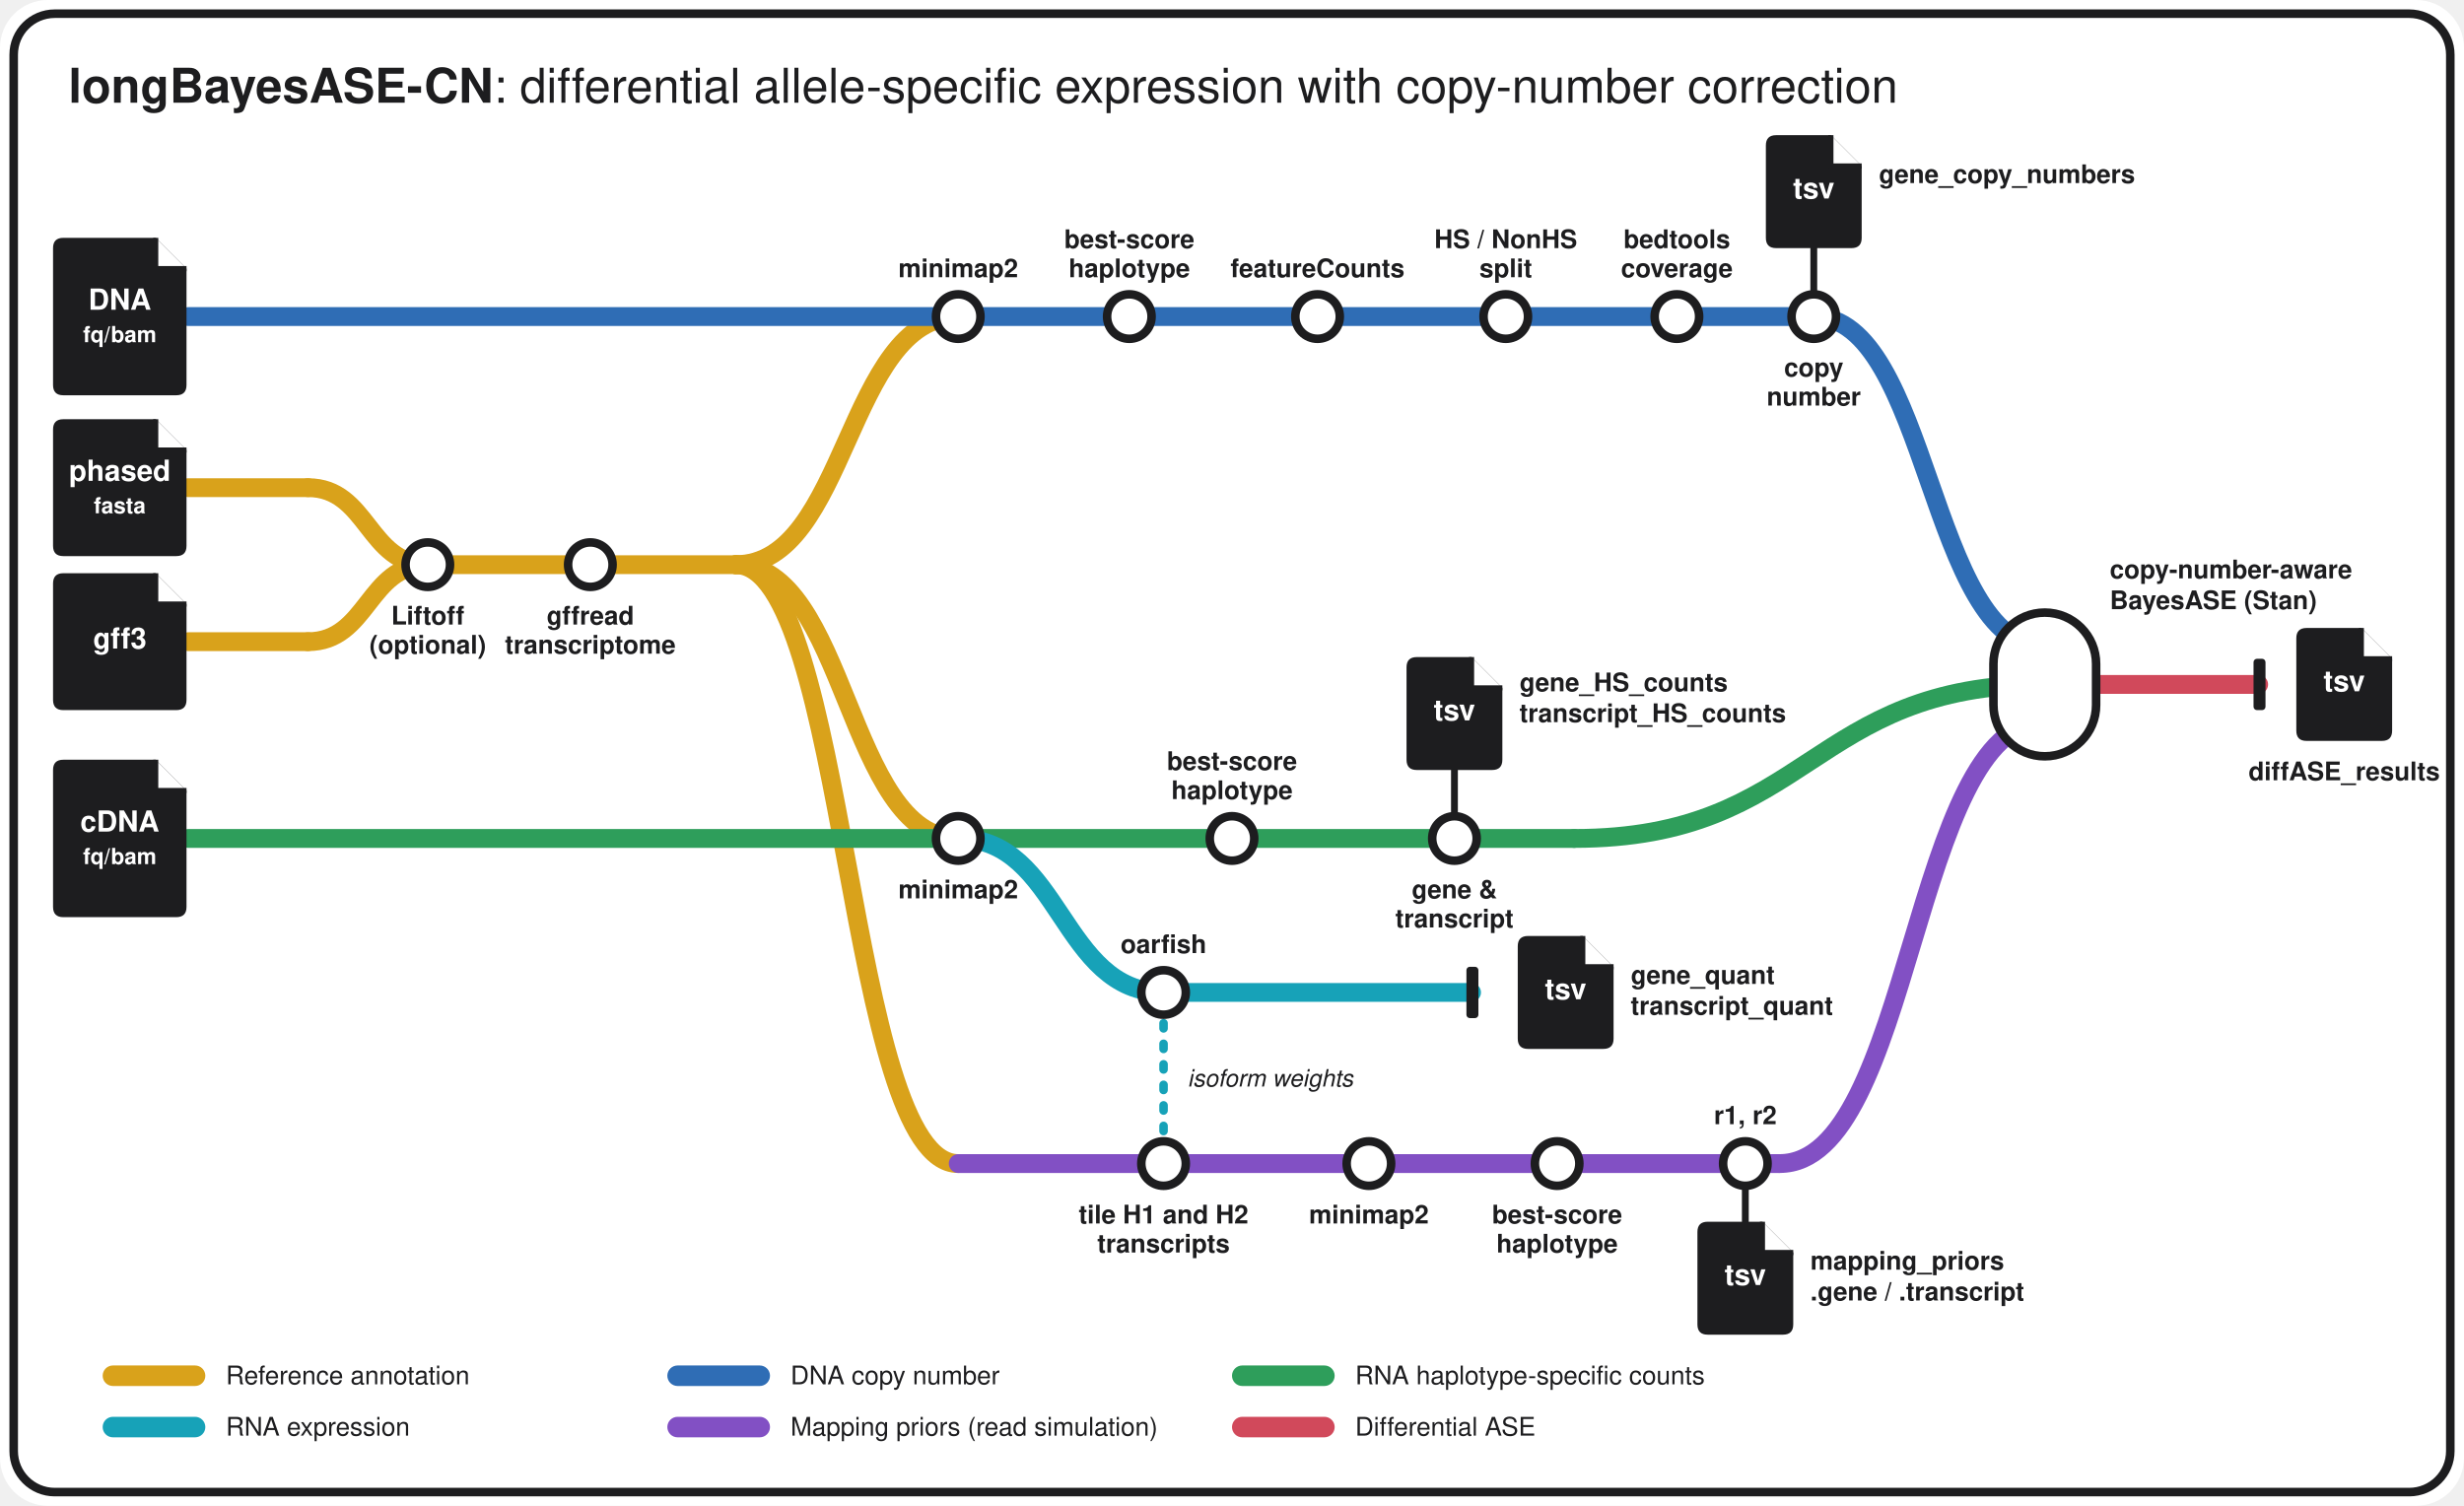
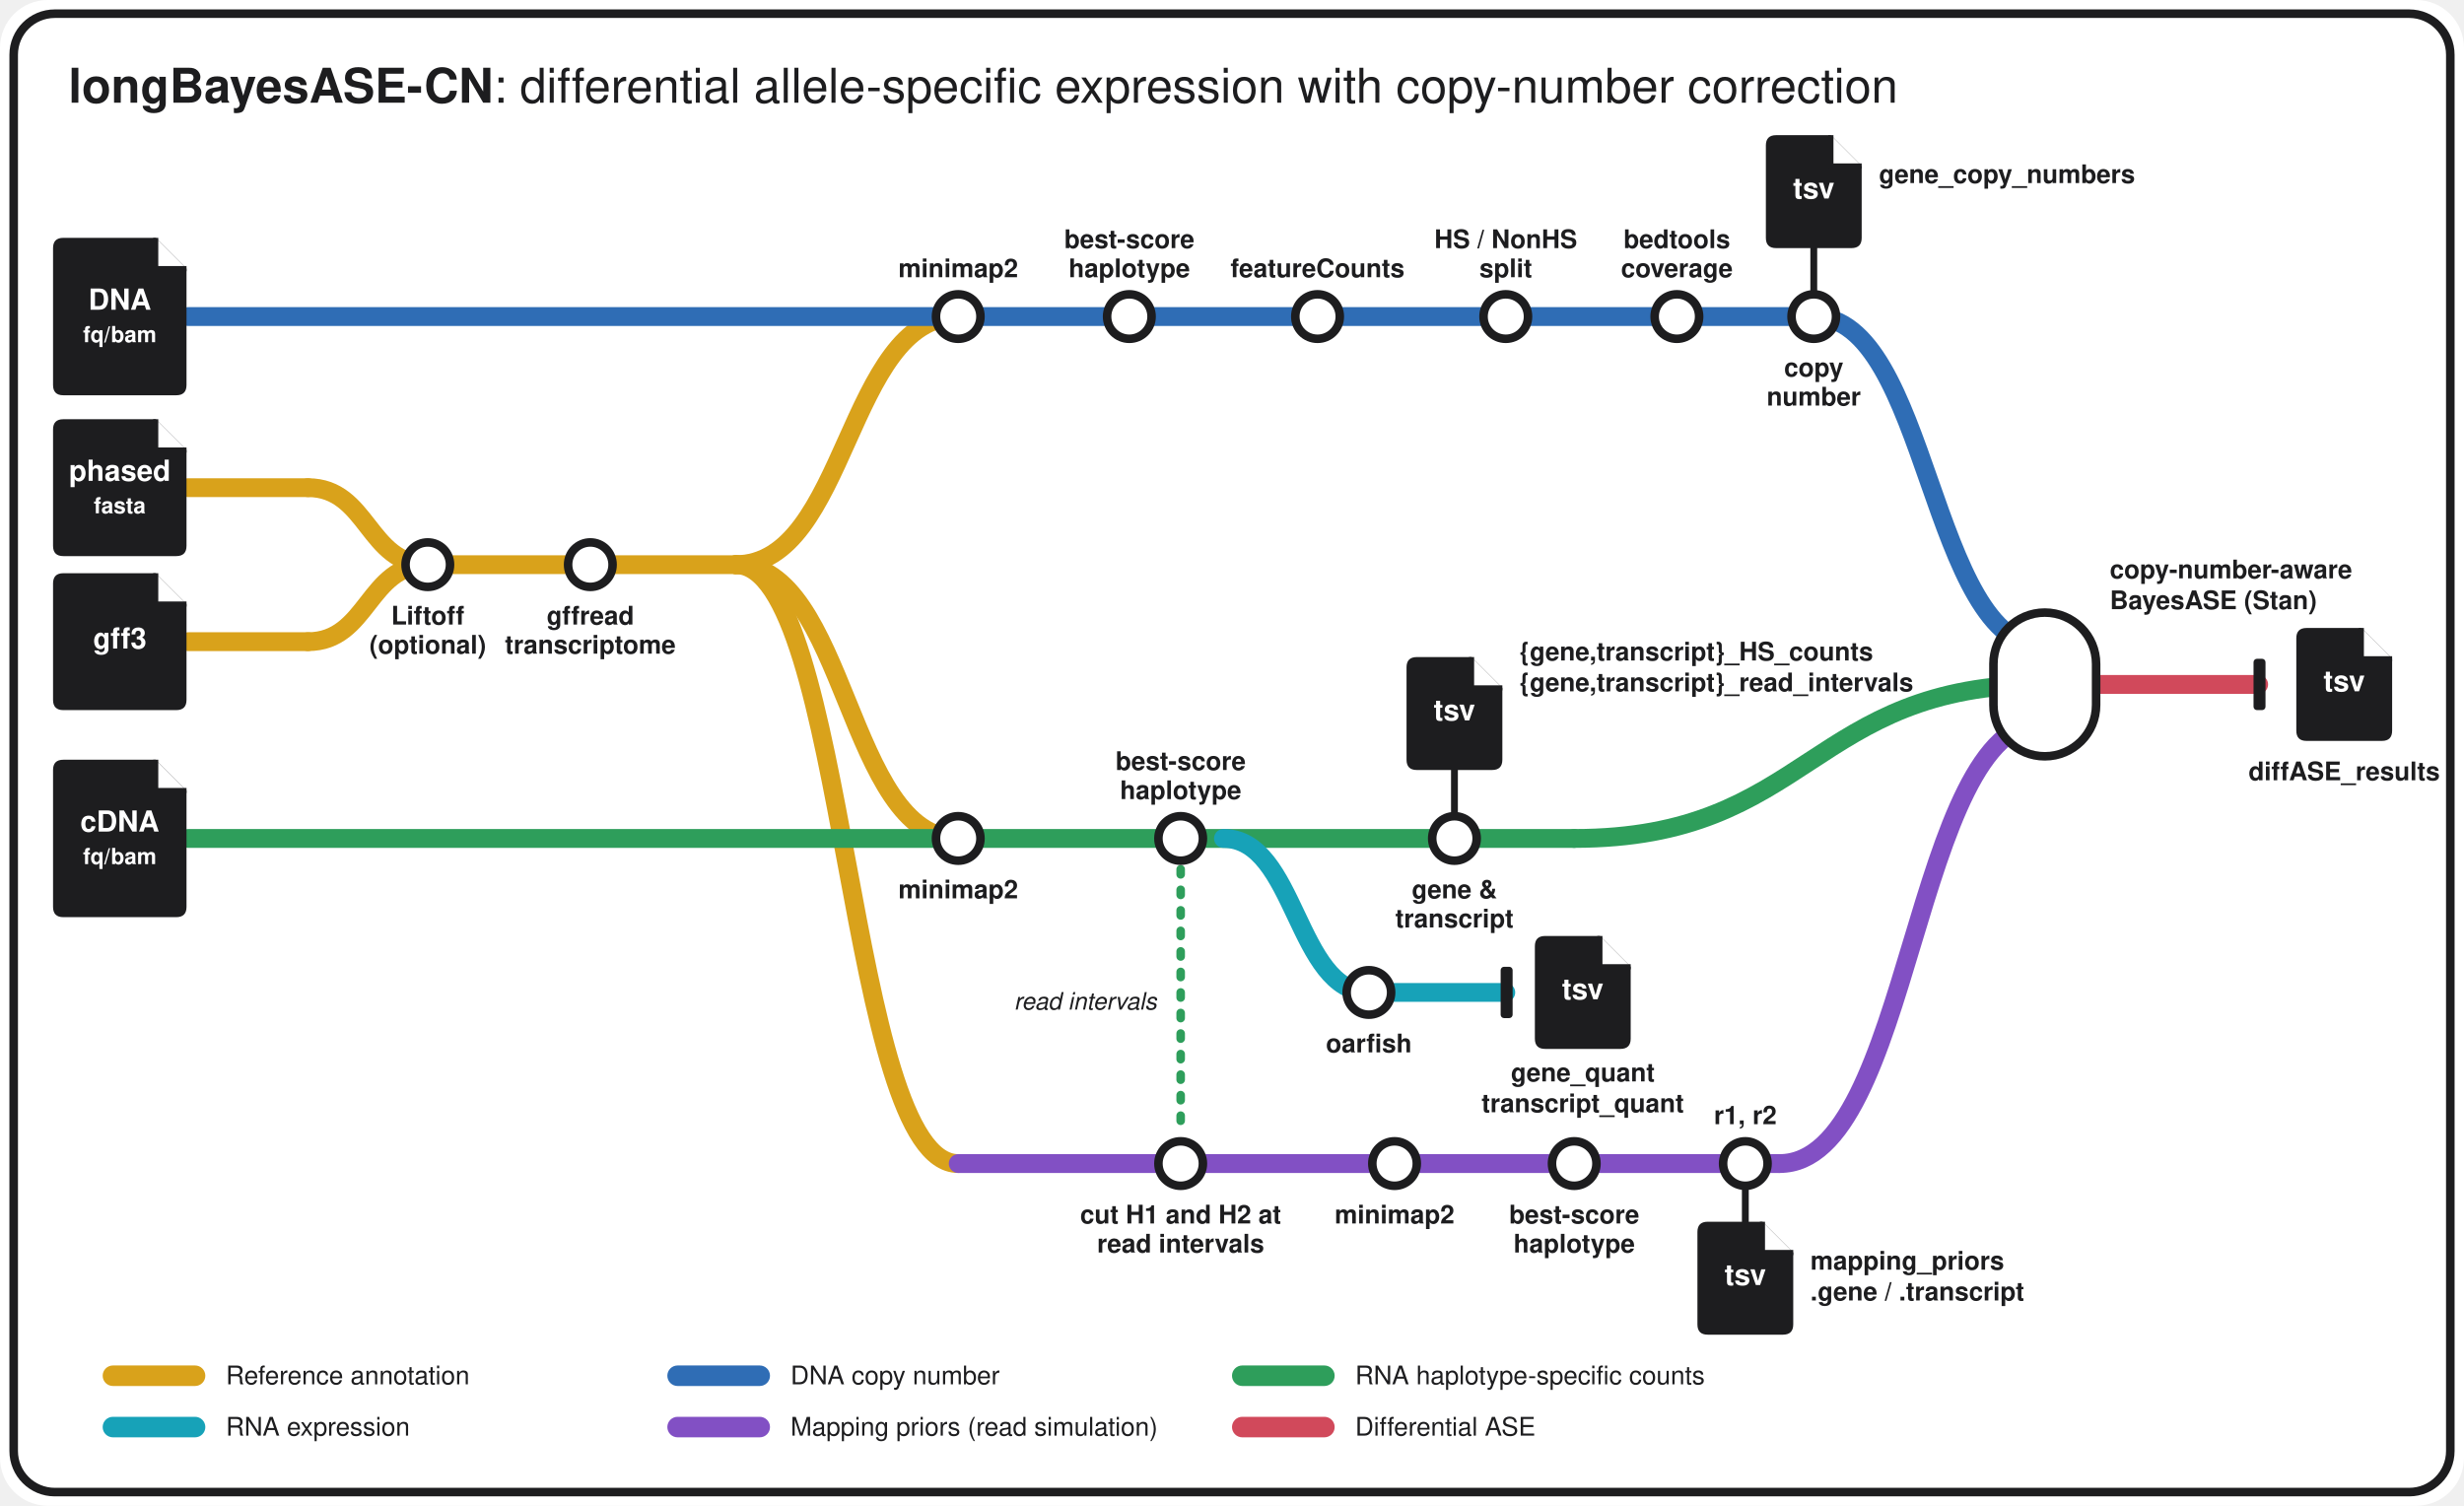
<svg xmlns="http://www.w3.org/2000/svg" viewBox="0 0 1440 880" width="1440" height="880" role="img" aria-label="longBayesASE-CN workflow">
  <rect width="1440" height="880" rx="28" fill="#ffffff" />
  <rect x="8" y="8" width="1424" height="864" rx="24" fill="none" stroke="#1d1d1f" stroke-width="5" />
  <text x="40" y="60" font-family="Helvetica, Arial, sans-serif" font-size="28" font-weight="800" fill="#1d1d1f">longBayesASE-CN<tspan font-weight="500">: differential allele-specific expression with copy-number correction</tspan>
  </text>
  <path d="M 110,285 L 180,285" fill="none" stroke="#D9A21B" stroke-width="11" stroke-linecap="round" stroke-linejoin="round" />
  <path d="M 180,285 C 215.0,285 215.0,330 250,330" fill="none" stroke="#D9A21B" stroke-width="11" stroke-linecap="round" />
  <path d="M 110,375 L 180,375" fill="none" stroke="#D9A21B" stroke-width="11" stroke-linecap="round" stroke-linejoin="round" />
  <path d="M 180,375 C 215.0,375 215.0,330 250,330" fill="none" stroke="#D9A21B" stroke-width="11" stroke-linecap="round" />
  <path d="M 250,330 L 430,330" fill="none" stroke="#D9A21B" stroke-width="11" stroke-linecap="round" stroke-linejoin="round" />
  <path d="M 430,330 C 495.0,330 495.0,185 560,185" fill="none" stroke="#D9A21B" stroke-width="11" stroke-linecap="round" />
  <path d="M 430,330 C 495.0,330 495.0,490 560,490" fill="none" stroke="#D9A21B" stroke-width="11" stroke-linecap="round" />
  <path d="M 430,330 C 495.0,330 495.0,680 560,680" fill="none" stroke="#D9A21B" stroke-width="11" stroke-linecap="round" />
  <path d="M 110,185 L 1060,185" fill="none" stroke="#2F6DB5" stroke-width="11" stroke-linecap="round" stroke-linejoin="round" />
  <path d="M 1060,185 C 1127.5,185 1127.5,378 1195,378" fill="none" stroke="#2F6DB5" stroke-width="11" stroke-linecap="round" />
  <path d="M 110,490 L 920,490" fill="none" stroke="#2E9E5B" stroke-width="11" stroke-linecap="round" stroke-linejoin="round" />
  <path d="M 920,490 C 1057.5,490 1057.5,400 1195,400" fill="none" stroke="#2E9E5B" stroke-width="11" stroke-linecap="round" />
-   <path d="M 560,490 C 620.0,490 620.0,580 680,580" fill="none" stroke="#17A2B8" stroke-width="11" stroke-linecap="round" />
-   <path d="M 680,580 L 860,580" fill="none" stroke="#17A2B8" stroke-width="11" stroke-linecap="round" stroke-linejoin="round" />
-   <rect x="857" y="565" width="7" height="30" rx="2" fill="#1d1d1f" />
+   <path d="M 715,490 C 757.5,490 757.5,580 800,580" fill="none" stroke="#17A2B8" stroke-width="11" stroke-linecap="round" />
+   <path d="M 800,580 L 880,580" fill="none" stroke="#17A2B8" stroke-width="11" stroke-linecap="round" stroke-linejoin="round" />
+   <rect x="877" y="565" width="7" height="30" rx="2" fill="#1d1d1f" />
  <path d="M 560,680 L 1040,680" fill="none" stroke="#8250C4" stroke-width="11" stroke-linecap="round" stroke-linejoin="round" />
  <path d="M 1040,680 C 1117.5,680 1117.5,422 1195,422" fill="none" stroke="#8250C4" stroke-width="11" stroke-linecap="round" />
-   <path d="M 680,598 L 680,662" fill="none" stroke="#17A2B8" stroke-width="5" stroke-dasharray="3 9" stroke-linecap="round" />
-   <text x="694" y="635.0" font-family="Helvetica, Arial, sans-serif" font-size="14" font-style="italic" fill="#1d1d1f">isoform weights</text>
+   <path d="M 690,508 L 690,662" fill="none" stroke="#2E9E5B" stroke-width="5" stroke-dasharray="3 9" stroke-linecap="round" />
+   <text x="676" y="590.0" text-anchor="end" font-family="Helvetica, Arial, sans-serif" font-size="14" font-style="italic" fill="#1d1d1f">read intervals</text>
  <path d="M 1195,400 L 1320,400" fill="none" stroke="#D1495B" stroke-width="11" stroke-linecap="round" stroke-linejoin="round" />
  <rect x="1317" y="385" width="7" height="30" rx="2" fill="#1d1d1f" />
  <path d="M 31.0,145.0 Q 31.0,139.0 37.0,139.0 L 91.0,139.0 L 109.0,157.0 L 109.0,225.0 Q 109.0,231.0 103.0,231.0 L 37.0,231.0 Q 31.0,231.0 31.0,225.0 Z" fill="#1d1d1f" />
  <path d="M 91.0,139.0 L 91.0,157.0 L 109.0,157.0" fill="#fff" stroke="#1d1d1f" stroke-width="3" stroke-linejoin="round" />
  <text x="70" y="181" text-anchor="middle" font-family="Helvetica, Arial, sans-serif" font-size="17" font-weight="800" fill="#fff">DNA</text>
  <text x="70" y="200" text-anchor="middle" font-family="Helvetica, Arial, sans-serif" font-size="13" font-weight="600" fill="#fff">fq/bam</text>
  <path d="M 31.0,251.0 Q 31.0,245.0 37.0,245.0 L 91.0,245.0 L 109.0,263.0 L 109.0,319.0 Q 109.0,325.0 103.0,325.0 L 37.0,325.0 Q 31.0,325.0 31.0,319.0 Z" fill="#1d1d1f" />
  <path d="M 91.0,245.0 L 91.0,263.0 L 109.0,263.0" fill="#fff" stroke="#1d1d1f" stroke-width="3" stroke-linejoin="round" />
  <text x="70" y="281" text-anchor="middle" font-family="Helvetica, Arial, sans-serif" font-size="17" font-weight="800" fill="#fff">phased</text>
  <text x="70" y="300" text-anchor="middle" font-family="Helvetica, Arial, sans-serif" font-size="13" font-weight="600" fill="#fff">fasta</text>
  <path d="M 31.0,341.0 Q 31.0,335.0 37.0,335.0 L 91.0,335.0 L 109.0,353.0 L 109.0,409.0 Q 109.0,415.0 103.0,415.0 L 37.0,415.0 Q 31.0,415.0 31.0,409.0 Z" fill="#1d1d1f" />
  <path d="M 91.0,335.0 L 91.0,353.0 L 109.0,353.0" fill="#fff" stroke="#1d1d1f" stroke-width="3" stroke-linejoin="round" />
  <text x="70" y="379" text-anchor="middle" font-family="Helvetica, Arial, sans-serif" font-size="17" font-weight="800" fill="#fff">gff3</text>
  <path d="M 31.0,450.0 Q 31.0,444.0 37.0,444.0 L 91.0,444.0 L 109.0,462.0 L 109.0,530.0 Q 109.0,536.0 103.0,536.0 L 37.0,536.0 Q 31.0,536.0 31.0,530.0 Z" fill="#1d1d1f" />
  <path d="M 91.0,444.0 L 91.0,462.0 L 109.0,462.0" fill="#fff" stroke="#1d1d1f" stroke-width="3" stroke-linejoin="round" />
  <text x="70" y="486" text-anchor="middle" font-family="Helvetica, Arial, sans-serif" font-size="17" font-weight="800" fill="#fff">cDNA</text>
  <text x="70" y="505" text-anchor="middle" font-family="Helvetica, Arial, sans-serif" font-size="13" font-weight="600" fill="#fff">fq/bam</text>
  <circle cx="250" cy="330" r="13" fill="#fff" stroke="#1d1d1f" stroke-width="5" />
  <text x="250" y="365" text-anchor="middle" font-family="Helvetica, Arial, sans-serif" font-size="15" font-weight="700" fill="#1d1d1f">Liftoff</text>
  <text x="250" y="382" text-anchor="middle" font-family="Helvetica, Arial, sans-serif" font-size="15" font-weight="700" fill="#1d1d1f">(optional)</text>
  <circle cx="345" cy="330" r="13" fill="#fff" stroke="#1d1d1f" stroke-width="5" />
  <text x="345" y="365" text-anchor="middle" font-family="Helvetica, Arial, sans-serif" font-size="15" font-weight="700" fill="#1d1d1f">gffread</text>
  <text x="345" y="382" text-anchor="middle" font-family="Helvetica, Arial, sans-serif" font-size="15" font-weight="700" fill="#1d1d1f">transcriptome</text>
  <circle cx="560" cy="185" r="13" fill="#fff" stroke="#1d1d1f" stroke-width="5" />
  <text x="560" y="162" text-anchor="middle" font-family="Helvetica, Arial, sans-serif" font-size="15" font-weight="700" fill="#1d1d1f">minimap2</text>
  <circle cx="660" cy="185" r="13" fill="#fff" stroke="#1d1d1f" stroke-width="5" />
  <text x="660" y="145" text-anchor="middle" font-family="Helvetica, Arial, sans-serif" font-size="15" font-weight="700" fill="#1d1d1f">best-score</text>
  <text x="660" y="162" text-anchor="middle" font-family="Helvetica, Arial, sans-serif" font-size="15" font-weight="700" fill="#1d1d1f">haplotype</text>
  <circle cx="770" cy="185" r="13" fill="#fff" stroke="#1d1d1f" stroke-width="5" />
  <text x="770" y="162" text-anchor="middle" font-family="Helvetica, Arial, sans-serif" font-size="15" font-weight="700" fill="#1d1d1f">featureCounts</text>
  <circle cx="880" cy="185" r="13" fill="#fff" stroke="#1d1d1f" stroke-width="5" />
  <text x="880" y="145" text-anchor="middle" font-family="Helvetica, Arial, sans-serif" font-size="15" font-weight="700" fill="#1d1d1f">HS / NonHS</text>
  <text x="880" y="162" text-anchor="middle" font-family="Helvetica, Arial, sans-serif" font-size="15" font-weight="700" fill="#1d1d1f">split</text>
  <circle cx="980" cy="185" r="13" fill="#fff" stroke="#1d1d1f" stroke-width="5" />
  <text x="980" y="145" text-anchor="middle" font-family="Helvetica, Arial, sans-serif" font-size="15" font-weight="700" fill="#1d1d1f">bedtools</text>
  <text x="980" y="162" text-anchor="middle" font-family="Helvetica, Arial, sans-serif" font-size="15" font-weight="700" fill="#1d1d1f">coverage</text>
  <circle cx="1060" cy="185" r="13" fill="#fff" stroke="#1d1d1f" stroke-width="5" />
  <text x="1060" y="220" text-anchor="middle" font-family="Helvetica, Arial, sans-serif" font-size="15" font-weight="700" fill="#1d1d1f">copy</text>
  <text x="1060" y="237" text-anchor="middle" font-family="Helvetica, Arial, sans-serif" font-size="15" font-weight="700" fill="#1d1d1f">number</text>
  <circle cx="560" cy="490" r="13" fill="#fff" stroke="#1d1d1f" stroke-width="5" />
  <text x="560" y="525" text-anchor="middle" font-family="Helvetica, Arial, sans-serif" font-size="15" font-weight="700" fill="#1d1d1f">minimap2</text>
-   <circle cx="720" cy="490" r="13" fill="#fff" stroke="#1d1d1f" stroke-width="5" />
-   <text x="720" y="450" text-anchor="middle" font-family="Helvetica, Arial, sans-serif" font-size="15" font-weight="700" fill="#1d1d1f">best-score</text>
-   <text x="720" y="467" text-anchor="middle" font-family="Helvetica, Arial, sans-serif" font-size="15" font-weight="700" fill="#1d1d1f">haplotype</text>
+   <circle cx="690" cy="490" r="13" fill="#fff" stroke="#1d1d1f" stroke-width="5" />
+   <text x="690" y="450" text-anchor="middle" font-family="Helvetica, Arial, sans-serif" font-size="15" font-weight="700" fill="#1d1d1f">best-score</text>
+   <text x="690" y="467" text-anchor="middle" font-family="Helvetica, Arial, sans-serif" font-size="15" font-weight="700" fill="#1d1d1f">haplotype</text>
  <circle cx="850" cy="490" r="13" fill="#fff" stroke="#1d1d1f" stroke-width="5" />
  <text x="850" y="525" text-anchor="middle" font-family="Helvetica, Arial, sans-serif" font-size="15" font-weight="700" fill="#1d1d1f">gene &amp;</text>
  <text x="850" y="542" text-anchor="middle" font-family="Helvetica, Arial, sans-serif" font-size="15" font-weight="700" fill="#1d1d1f">transcript</text>
-   <circle cx="680" cy="580" r="13" fill="#fff" stroke="#1d1d1f" stroke-width="5" />
-   <text x="680" y="557" text-anchor="middle" font-family="Helvetica, Arial, sans-serif" font-size="15" font-weight="700" fill="#1d1d1f">oarfish</text>
-   <circle cx="680" cy="680" r="13" fill="#fff" stroke="#1d1d1f" stroke-width="5" />
-   <text x="680" y="715" text-anchor="middle" font-family="Helvetica, Arial, sans-serif" font-size="15" font-weight="700" fill="#1d1d1f">tile H1 and H2</text>
-   <text x="680" y="732" text-anchor="middle" font-family="Helvetica, Arial, sans-serif" font-size="15" font-weight="700" fill="#1d1d1f">transcripts</text>
-   <circle cx="800" cy="680" r="13" fill="#fff" stroke="#1d1d1f" stroke-width="5" />
-   <text x="800" y="715" text-anchor="middle" font-family="Helvetica, Arial, sans-serif" font-size="15" font-weight="700" fill="#1d1d1f">minimap2</text>
-   <circle cx="910" cy="680" r="13" fill="#fff" stroke="#1d1d1f" stroke-width="5" />
-   <text x="910" y="715" text-anchor="middle" font-family="Helvetica, Arial, sans-serif" font-size="15" font-weight="700" fill="#1d1d1f">best-score</text>
-   <text x="910" y="732" text-anchor="middle" font-family="Helvetica, Arial, sans-serif" font-size="15" font-weight="700" fill="#1d1d1f">haplotype</text>
+   <circle cx="800" cy="580" r="13" fill="#fff" stroke="#1d1d1f" stroke-width="5" />
+   <text x="800" y="615" text-anchor="middle" font-family="Helvetica, Arial, sans-serif" font-size="15" font-weight="700" fill="#1d1d1f">oarfish</text>
+   <circle cx="690" cy="680" r="13" fill="#fff" stroke="#1d1d1f" stroke-width="5" />
+   <text x="690" y="715" text-anchor="middle" font-family="Helvetica, Arial, sans-serif" font-size="15" font-weight="700" fill="#1d1d1f">cut H1 and H2 at</text>
+   <text x="690" y="732" text-anchor="middle" font-family="Helvetica, Arial, sans-serif" font-size="15" font-weight="700" fill="#1d1d1f">read intervals</text>
+   <circle cx="815" cy="680" r="13" fill="#fff" stroke="#1d1d1f" stroke-width="5" />
+   <text x="815" y="715" text-anchor="middle" font-family="Helvetica, Arial, sans-serif" font-size="15" font-weight="700" fill="#1d1d1f">minimap2</text>
+   <circle cx="920" cy="680" r="13" fill="#fff" stroke="#1d1d1f" stroke-width="5" />
+   <text x="920" y="715" text-anchor="middle" font-family="Helvetica, Arial, sans-serif" font-size="15" font-weight="700" fill="#1d1d1f">best-score</text>
+   <text x="920" y="732" text-anchor="middle" font-family="Helvetica, Arial, sans-serif" font-size="15" font-weight="700" fill="#1d1d1f">haplotype</text>
  <circle cx="1020" cy="680" r="13" fill="#fff" stroke="#1d1d1f" stroke-width="5" />
  <text x="1020" y="657" text-anchor="middle" font-family="Helvetica, Arial, sans-serif" font-size="15" font-weight="700" fill="#1d1d1f">r1, r2</text>
  <rect x="1165" y="358" width="60" height="84" rx="30" fill="#fff" stroke="#1d1d1f" stroke-width="5" />
  <text x="1233" y="338" text-anchor="start" font-family="Helvetica, Arial, sans-serif" font-size="15" font-weight="600" fill="#1d1d1f">copy-number-aware</text>
  <text x="1233" y="356" text-anchor="start" font-family="Helvetica, Arial, sans-serif" font-size="15" font-weight="600" fill="#1d1d1f">BayesASE (Stan)</text>
  <path d="M 1060,171 L 1060,145" stroke="#1d1d1f" stroke-width="4" stroke-linecap="round" />
  <path d="M 1032.0,85.0 Q 1032.0,79.0 1038.0,79.0 L 1070.0,79.0 L 1088.0,97.0 L 1088.0,139.0 Q 1088.0,145.0 1082.0,145.0 L 1038.0,145.0 Q 1032.0,145.0 1032.0,139.0 Z" fill="#1d1d1f" />
  <path d="M 1070.0,79.0 L 1070.0,97.0 L 1088.0,97.0" fill="#fff" stroke="#1d1d1f" stroke-width="3" stroke-linejoin="round" />
  <text x="1060" y="116" text-anchor="middle" font-family="Helvetica, Arial, sans-serif" font-size="17" font-weight="800" fill="#fff">tsv</text>
  <text x="1098" y="107" text-anchor="start" font-family="Helvetica, Arial, sans-serif" font-size="15" font-weight="600" fill="#1d1d1f">gene_copy_numbers</text>
  <path d="M 850,476 L 850,450" stroke="#1d1d1f" stroke-width="4" stroke-linecap="round" />
  <path d="M 822.0,390.0 Q 822.0,384.0 828.0,384.0 L 860.0,384.0 L 878.0,402.0 L 878.0,444.0 Q 878.0,450.0 872.0,450.0 L 828.0,450.0 Q 822.0,450.0 822.0,444.0 Z" fill="#1d1d1f" />
  <path d="M 860.0,384.0 L 860.0,402.0 L 878.0,402.0" fill="#fff" stroke="#1d1d1f" stroke-width="3" stroke-linejoin="round" />
  <text x="850" y="421" text-anchor="middle" font-family="Helvetica, Arial, sans-serif" font-size="17" font-weight="800" fill="#fff">tsv</text>
-   <text x="888" y="404" text-anchor="start" font-family="Helvetica, Arial, sans-serif" font-size="15" font-weight="600" fill="#1d1d1f">gene_HS_counts</text>
-   <text x="888" y="422" text-anchor="start" font-family="Helvetica, Arial, sans-serif" font-size="15" font-weight="600" fill="#1d1d1f">transcript_HS_counts</text>
-   <path d="M 887.0,553.0 Q 887.0,547.0 893.0,547.0 L 925.0,547.0 L 943.0,565.0 L 943.0,607.0 Q 943.0,613.0 937.0,613.0 L 893.0,613.0 Q 887.0,613.0 887.0,607.0 Z" fill="#1d1d1f" />
-   <path d="M 925.0,547.0 L 925.0,565.0 L 943.0,565.0" fill="#fff" stroke="#1d1d1f" stroke-width="3" stroke-linejoin="round" />
-   <text x="915" y="584" text-anchor="middle" font-family="Helvetica, Arial, sans-serif" font-size="17" font-weight="800" fill="#fff">tsv</text>
-   <text x="953" y="575" text-anchor="start" font-family="Helvetica, Arial, sans-serif" font-size="15" font-weight="600" fill="#1d1d1f">gene_quant</text>
-   <text x="953" y="593" text-anchor="start" font-family="Helvetica, Arial, sans-serif" font-size="15" font-weight="600" fill="#1d1d1f">transcript_quant</text>
+   <text x="888" y="386" text-anchor="start" font-family="Helvetica, Arial, sans-serif" font-size="15" font-weight="600" fill="#1d1d1f">{gene,transcript}_HS_counts</text>
+   <text x="888" y="404" text-anchor="start" font-family="Helvetica, Arial, sans-serif" font-size="15" font-weight="600" fill="#1d1d1f">{gene,transcript}_read_intervals</text>
+   <path d="M 897.0,553.0 Q 897.0,547.0 903.0,547.0 L 935.0,547.0 L 953.0,565.0 L 953.0,607.0 Q 953.0,613.0 947.0,613.0 L 903.0,613.0 Q 897.0,613.0 897.0,607.0 Z" fill="#1d1d1f" />
+   <path d="M 935.0,547.0 L 935.0,565.0 L 953.0,565.0" fill="#fff" stroke="#1d1d1f" stroke-width="3" stroke-linejoin="round" />
+   <text x="925" y="584" text-anchor="middle" font-family="Helvetica, Arial, sans-serif" font-size="17" font-weight="800" fill="#fff">tsv</text>
+   <text x="925" y="632" text-anchor="middle" font-family="Helvetica, Arial, sans-serif" font-size="15" font-weight="600" fill="#1d1d1f">gene_quant</text>
+   <text x="925" y="650" text-anchor="middle" font-family="Helvetica, Arial, sans-serif" font-size="15" font-weight="600" fill="#1d1d1f">transcript_quant</text>
  <path d="M 1020,694 L 1020,714" stroke="#1d1d1f" stroke-width="4" stroke-linecap="round" />
  <path d="M 992.0,720.0 Q 992.0,714.0 998.0,714.0 L 1030.0,714.0 L 1048.0,732.0 L 1048.0,774.0 Q 1048.0,780.0 1042.0,780.0 L 998.0,780.0 Q 992.0,780.0 992.0,774.0 Z" fill="#1d1d1f" />
  <path d="M 1030.0,714.0 L 1030.0,732.0 L 1048.0,732.0" fill="#fff" stroke="#1d1d1f" stroke-width="3" stroke-linejoin="round" />
  <text x="1020" y="751" text-anchor="middle" font-family="Helvetica, Arial, sans-serif" font-size="17" font-weight="800" fill="#fff">tsv</text>
  <text x="1058" y="742" text-anchor="start" font-family="Helvetica, Arial, sans-serif" font-size="15" font-weight="600" fill="#1d1d1f">mapping_priors</text>
  <text x="1058" y="760" text-anchor="start" font-family="Helvetica, Arial, sans-serif" font-size="15" font-weight="600" fill="#1d1d1f">.gene / .transcript</text>
  <path d="M 1342.0,373.0 Q 1342.0,367.0 1348.0,367.0 L 1380.0,367.0 L 1398.0,385.0 L 1398.0,427.0 Q 1398.0,433.0 1392.0,433.0 L 1348.0,433.0 Q 1342.0,433.0 1342.0,427.0 Z" fill="#1d1d1f" />
  <path d="M 1380.0,367.0 L 1380.0,385.0 L 1398.0,385.0" fill="#fff" stroke="#1d1d1f" stroke-width="3" stroke-linejoin="round" />
  <text x="1370" y="404" text-anchor="middle" font-family="Helvetica, Arial, sans-serif" font-size="17" font-weight="800" fill="#fff">tsv</text>
  <text x="1370" y="456" text-anchor="middle" font-family="Helvetica, Arial, sans-serif" font-size="15" font-weight="600" fill="#1d1d1f">diffASE_results</text>
  <rect x="60" y="798" width="60" height="12" rx="6" fill="#D9A21B" />
  <text x="132" y="809" font-family="Helvetica, Arial, sans-serif" font-size="15" fill="#1d1d1f">Reference annotation</text>
  <rect x="390" y="798" width="60" height="12" rx="6" fill="#2F6DB5" />
  <text x="462" y="809" font-family="Helvetica, Arial, sans-serif" font-size="15" fill="#1d1d1f">DNA copy number</text>
  <rect x="720" y="798" width="60" height="12" rx="6" fill="#2E9E5B" />
  <text x="792" y="809" font-family="Helvetica, Arial, sans-serif" font-size="15" fill="#1d1d1f">RNA haplotype-specific counts</text>
  <rect x="60" y="828" width="60" height="12" rx="6" fill="#17A2B8" />
  <text x="132" y="839" font-family="Helvetica, Arial, sans-serif" font-size="15" fill="#1d1d1f">RNA expression</text>
  <rect x="390" y="828" width="60" height="12" rx="6" fill="#8250C4" />
  <text x="462" y="839" font-family="Helvetica, Arial, sans-serif" font-size="15" fill="#1d1d1f">Mapping priors (read simulation)</text>
  <rect x="720" y="828" width="60" height="12" rx="6" fill="#D1495B" />
  <text x="792" y="839" font-family="Helvetica, Arial, sans-serif" font-size="15" fill="#1d1d1f">Differential ASE</text>
</svg>
